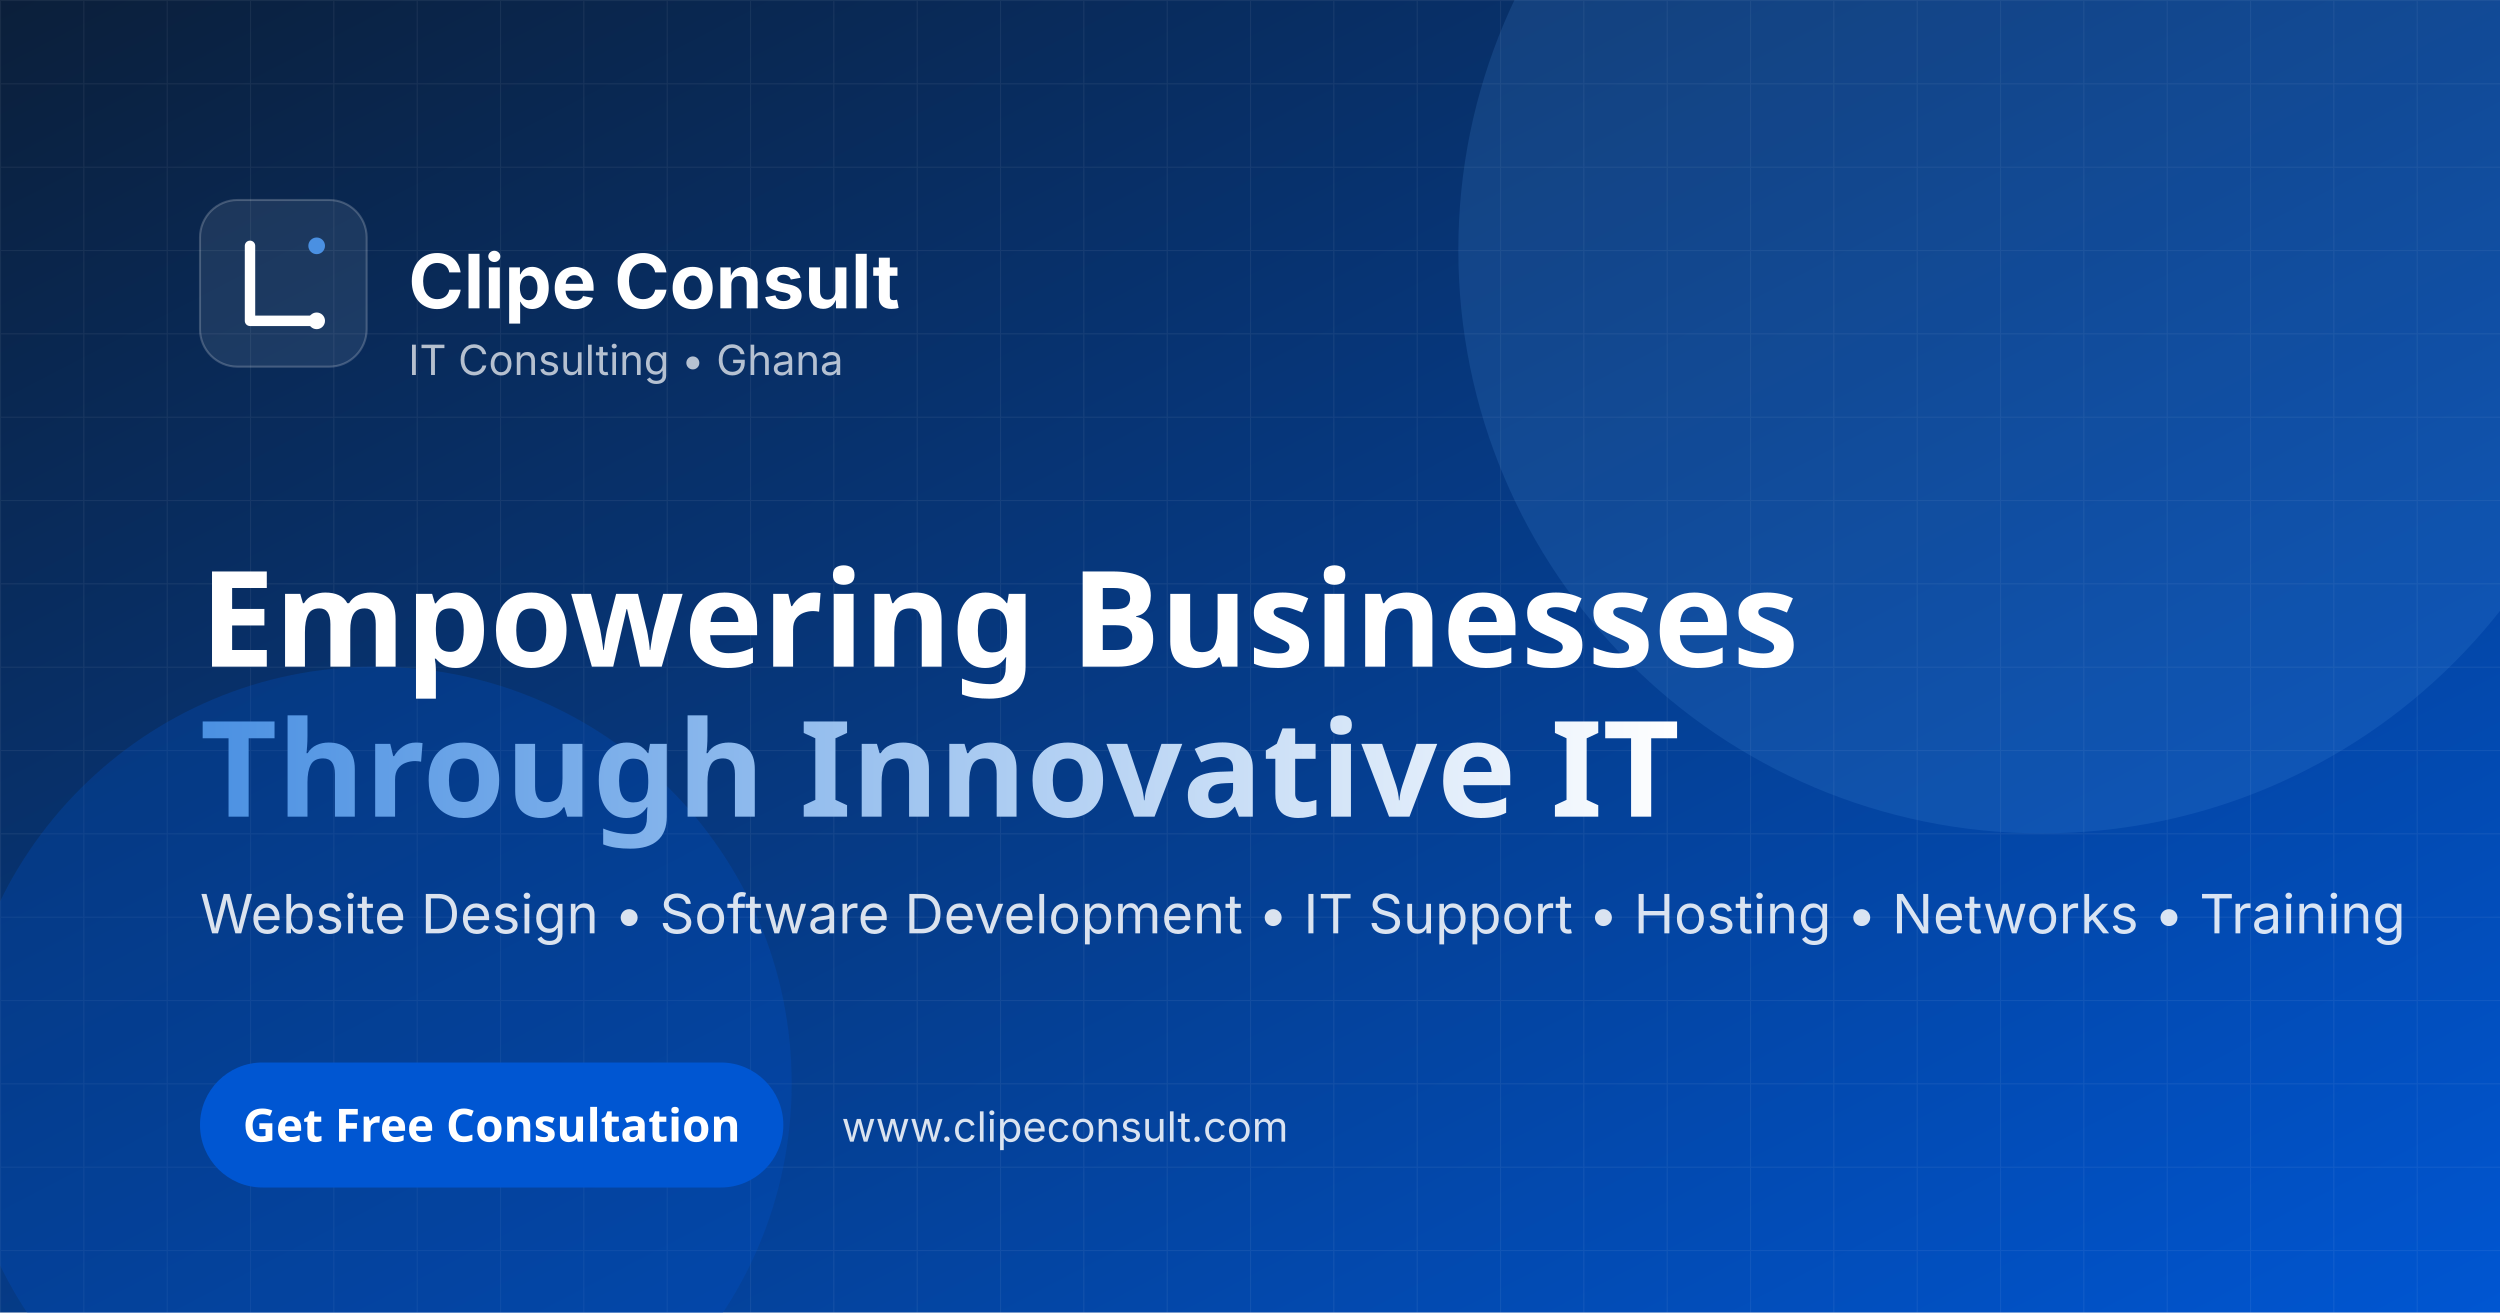
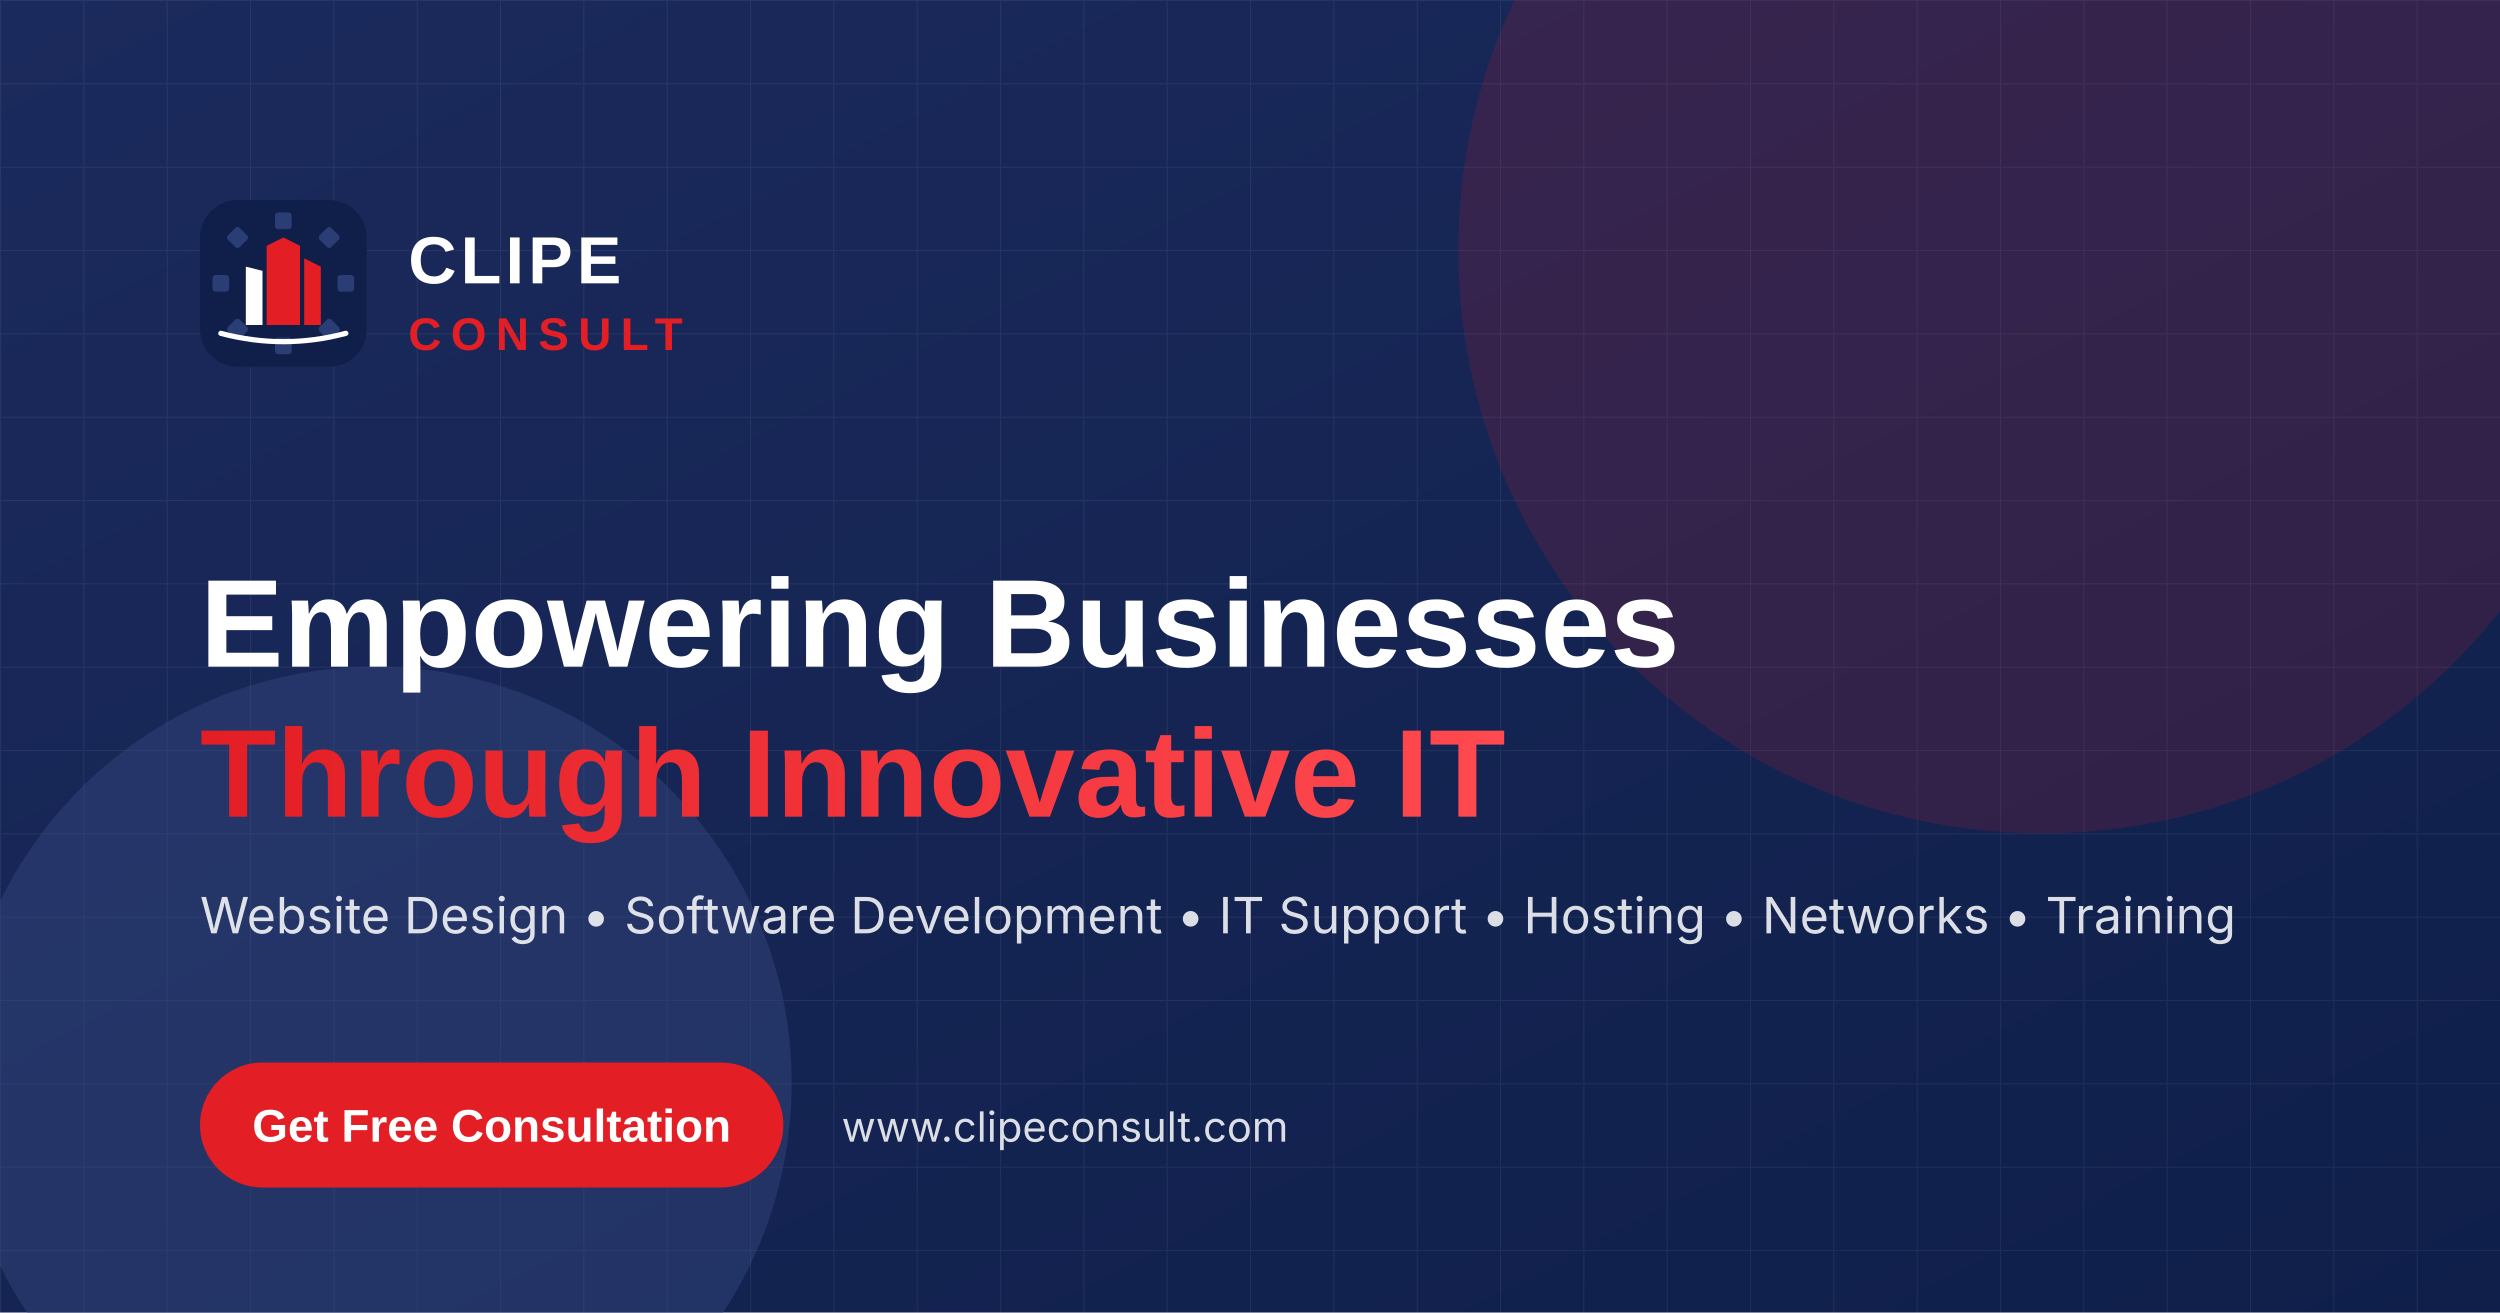
<svg xmlns="http://www.w3.org/2000/svg" viewBox="0 0 1200 630" width="1200" height="630">
  <defs>
    <linearGradient id="bg" x1="0" y1="0" x2="1" y2="1">
-       <stop offset="0" stop-color="#0B1F3A" />
-       <stop offset="1" stop-color="#0056D2" />
+       <stop offset="0" stop-color="#1B2A5C" />
+       <stop offset="1" stop-color="#0F1F4A" />
    </linearGradient>
-     <linearGradient id="accent" x1="0" y1="0" x2="1" y2="0">
-       <stop offset="0" stop-color="#4A90E2" />
-       <stop offset="1" stop-color="#FFFFFF" />
+     <linearGradient id="red" x1="0" y1="0" x2="1" y2="0">
+       <stop offset="0" stop-color="#E31E24" />
+       <stop offset="1" stop-color="#FF4A50" />
    </linearGradient>
    <pattern id="grid" width="40" height="40" patternUnits="userSpaceOnUse">
      <path d="M 40 0 L 0 0 0 40" fill="none" stroke="rgba(255,255,255,0.06)" stroke-width="1" />
    </pattern>
  </defs>
  <rect width="1200" height="630" fill="url(#bg)" />
  <rect width="1200" height="630" fill="url(#grid)" />
-   <circle cx="980" cy="120" r="280" fill="rgba(74,144,226,0.18)" />
-   <circle cx="180" cy="520" r="200" fill="rgba(0,86,210,0.25)" />
+   <circle cx="980" cy="120" r="280" fill="rgba(227,30,36,0.15)" />
+   <circle cx="180" cy="520" r="200" fill="rgba(58,77,133,0.4)" />
  <g transform="translate(96, 96)">
-     <rect width="80" height="80" rx="18" fill="rgba(255,255,255,0.08)" stroke="rgba(255,255,255,0.2)" />
-     <path d="M24 22 L24 58 L56 58" fill="none" stroke="#FFFFFF" stroke-width="5" stroke-linecap="round" stroke-linejoin="round" />
-     <circle cx="56" cy="22" r="4" fill="#4A90E2" />
-     <circle cx="56" cy="58" r="4" fill="#FFFFFF" />
+     <g transform="translate(0, 0)">
+       <rect width="80" height="80" rx="18" fill="#0F1F4A" />
+       <g fill="#2A3D75">
+         <rect x="36" y="6" width="8" height="8" rx="1.5" />
+         <rect x="36" y="66" width="8" height="8" rx="1.5" />
+         <rect x="6" y="36" width="8" height="8" rx="1.5" />
+         <rect x="66" y="36" width="8" height="8" rx="1.5" />
+         <rect x="14" y="14" width="8" height="8" rx="1.5" transform="rotate(45 18 18)" />
+         <rect x="58" y="14" width="8" height="8" rx="1.5" transform="rotate(-45 62 18)" />
+         <rect x="14" y="58" width="8" height="8" rx="1.5" transform="rotate(-45 18 62)" />
+         <rect x="58" y="58" width="8" height="8" rx="1.5" transform="rotate(45 62 62)" />
+       </g>
+       <polygon points="40,18 48,22 48,60 32,60 32,22" fill="#E31E24" />
+       <polygon points="50,28 58,32 58,60 50,60" fill="#E31E24" />
+       <polygon points="22,32 30,34 30,60 22,60" fill="#FFFFFF" />
+       <path d="M 10 64 Q 40 72 70 64" fill="none" stroke="#FFFFFF" stroke-width="2.5" stroke-linecap="round" />
+     </g>
+     <text x="100" y="40" font-family="Poppins, Arial, sans-serif" font-size="32" font-weight="800" fill="#FFFFFF" letter-spacing="2">CLIPE</text>
+     <text x="100" y="72" font-family="Poppins, Arial, sans-serif" font-size="22" font-weight="700" fill="#E31E24" letter-spacing="4.5">CONSULT</text>
  </g>
-   <text x="196" y="148" font-family="Poppins, Inter, sans-serif" font-size="36" font-weight="700" fill="#FFFFFF">Clipe Consult</text>
-   <text x="196" y="180" font-family="Inter, sans-serif" font-size="20" fill="rgba(255,255,255,0.7)">IT Consulting • Ghana</text>
-   <text x="96" y="320" font-family="Poppins, sans-serif" font-size="64" font-weight="800" fill="#FFFFFF">Empowering Businesses</text>
-   <text x="96" y="392" font-family="Poppins, sans-serif" font-size="64" font-weight="800" fill="url(#accent)">Through Innovative IT</text>
-   <text x="96" y="448" font-family="Inter, sans-serif" font-size="26" fill="rgba(255,255,255,0.85)">Website Design • Software Development • IT Support • Hosting • Networks • Training</text>
+   <text x="96" y="320" font-family="Poppins, Arial, sans-serif" font-size="60" font-weight="800" fill="#FFFFFF">Empowering Businesses</text>
+   <text x="96" y="392" font-family="Poppins, Arial, sans-serif" font-size="60" font-weight="800" fill="url(#red)">Through Innovative IT</text>
+   <text x="96" y="448" font-family="Inter, Arial, sans-serif" font-size="24" fill="rgba(255,255,255,0.85)">Website Design • Software Development • IT Support • Hosting • Networks • Training</text>
  <g transform="translate(96, 510)">
-     <rect width="280" height="60" rx="30" fill="#0056D2" />
-     <text x="140" y="38" font-family="Poppins, sans-serif" font-size="22" font-weight="600" fill="#FFFFFF" text-anchor="middle">Get Free Consultation</text>
+     <rect width="280" height="60" rx="30" fill="#E31E24" />
+     <text x="140" y="38" font-family="Poppins, Arial, sans-serif" font-size="22" font-weight="600" fill="#FFFFFF" text-anchor="middle">Get Free Consultation</text>
  </g>
-   <text x="404" y="548" font-family="Inter, sans-serif" font-size="20" fill="rgba(255,255,255,0.85)">www.clipeconsult.com</text>
+   <text x="404" y="548" font-family="Inter, Arial, sans-serif" font-size="20" fill="rgba(255,255,255,0.85)">www.clipeconsult.com</text>
</svg>
